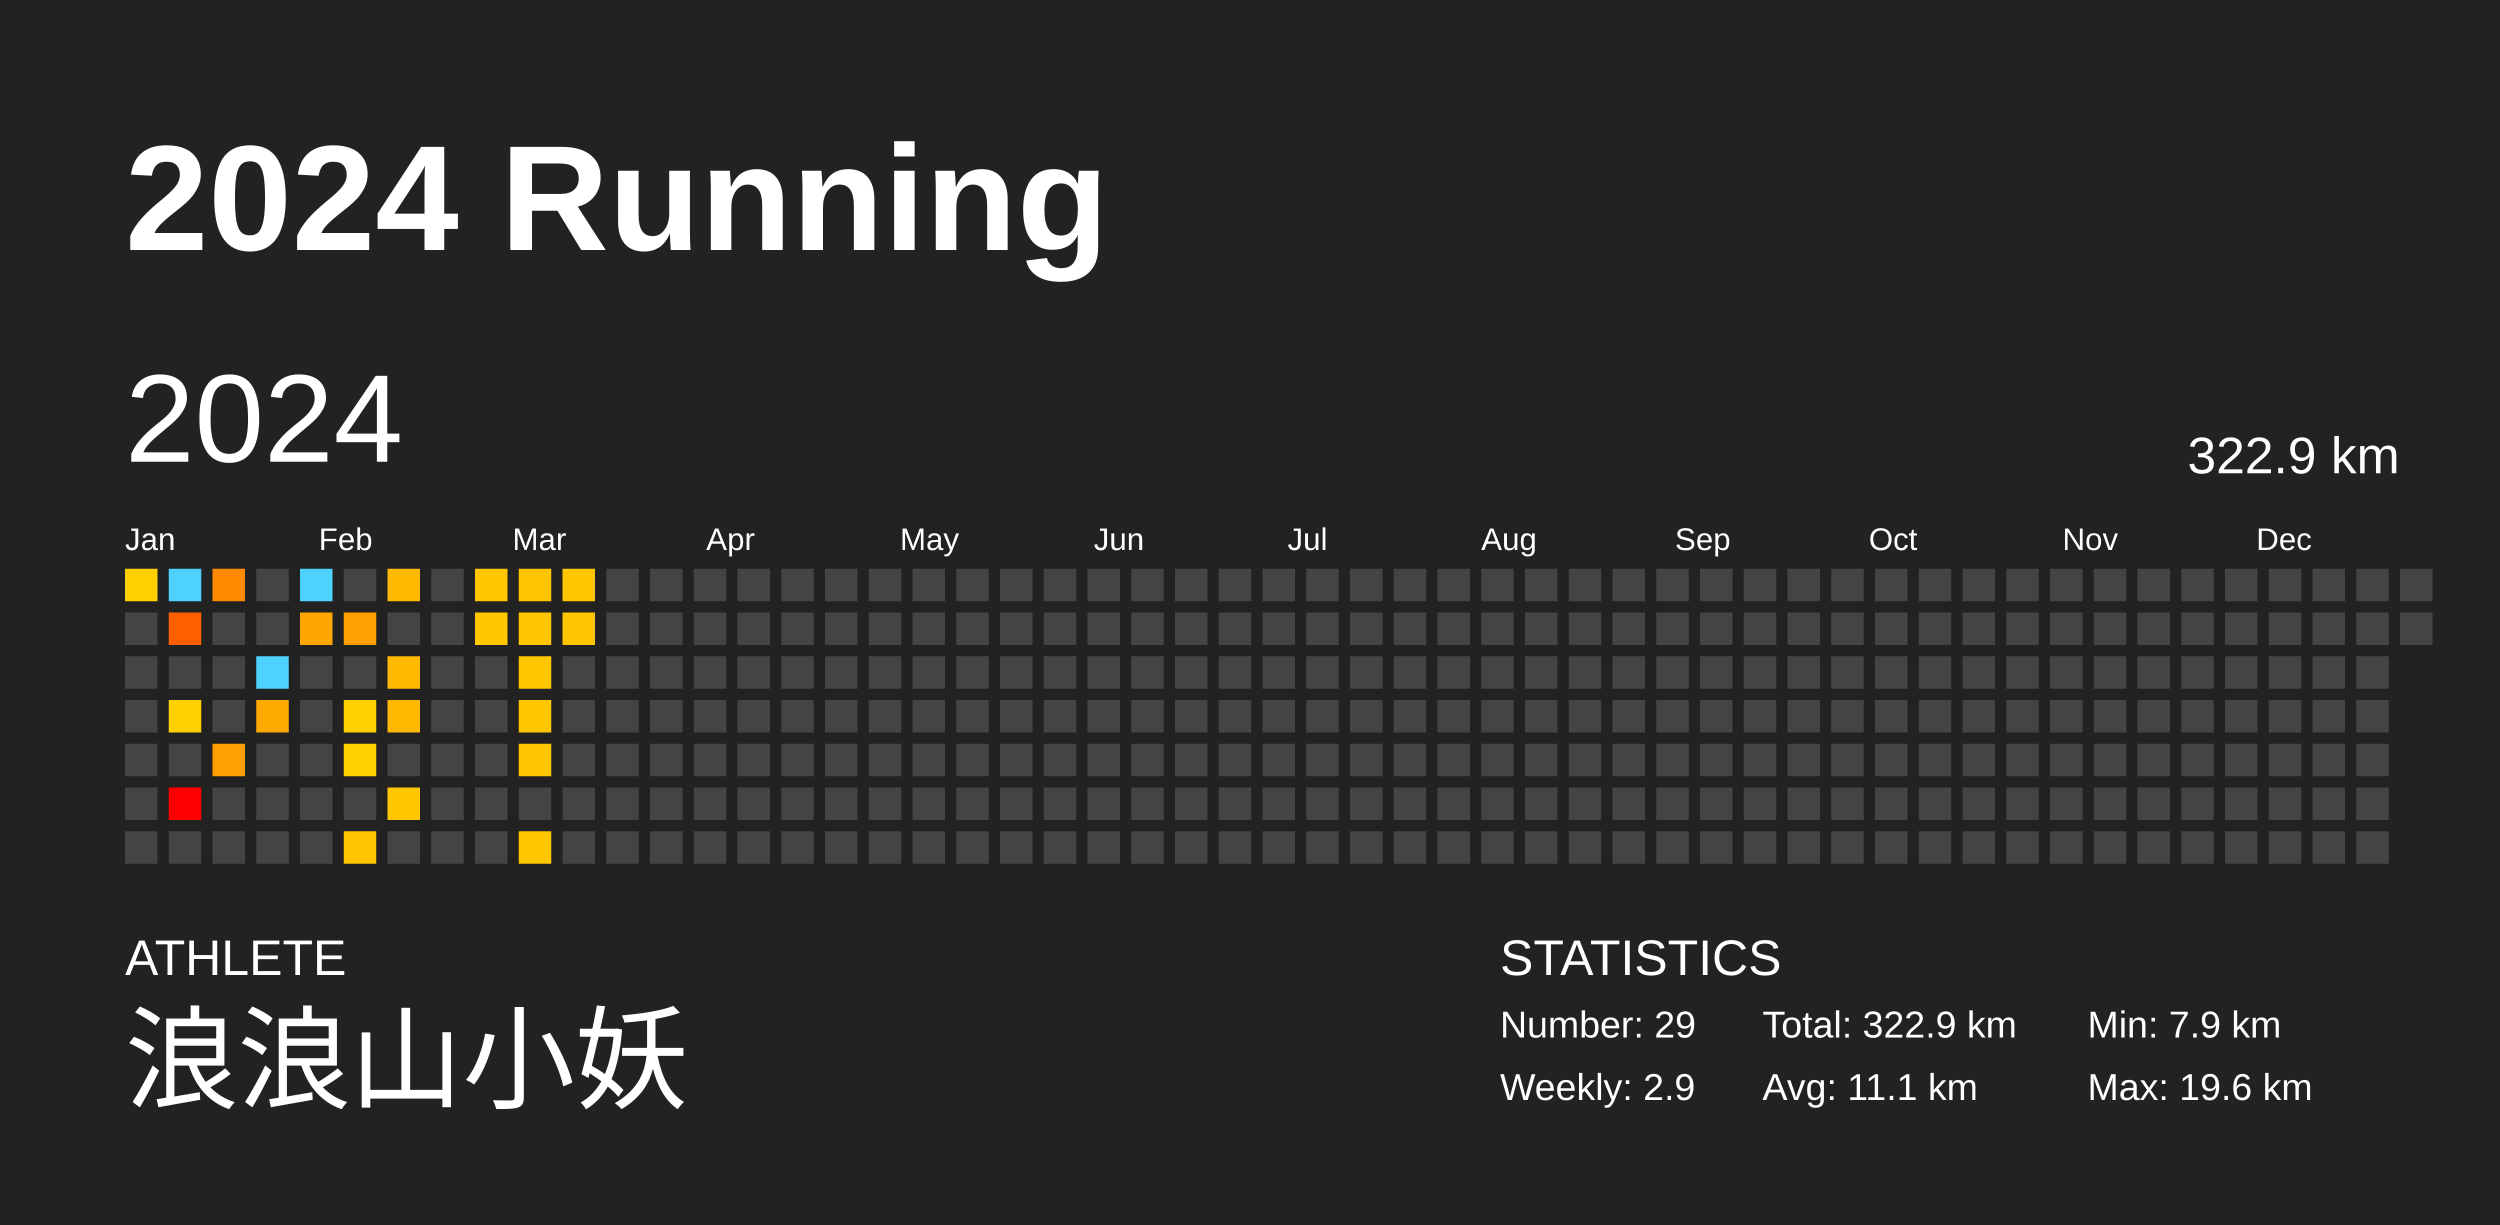
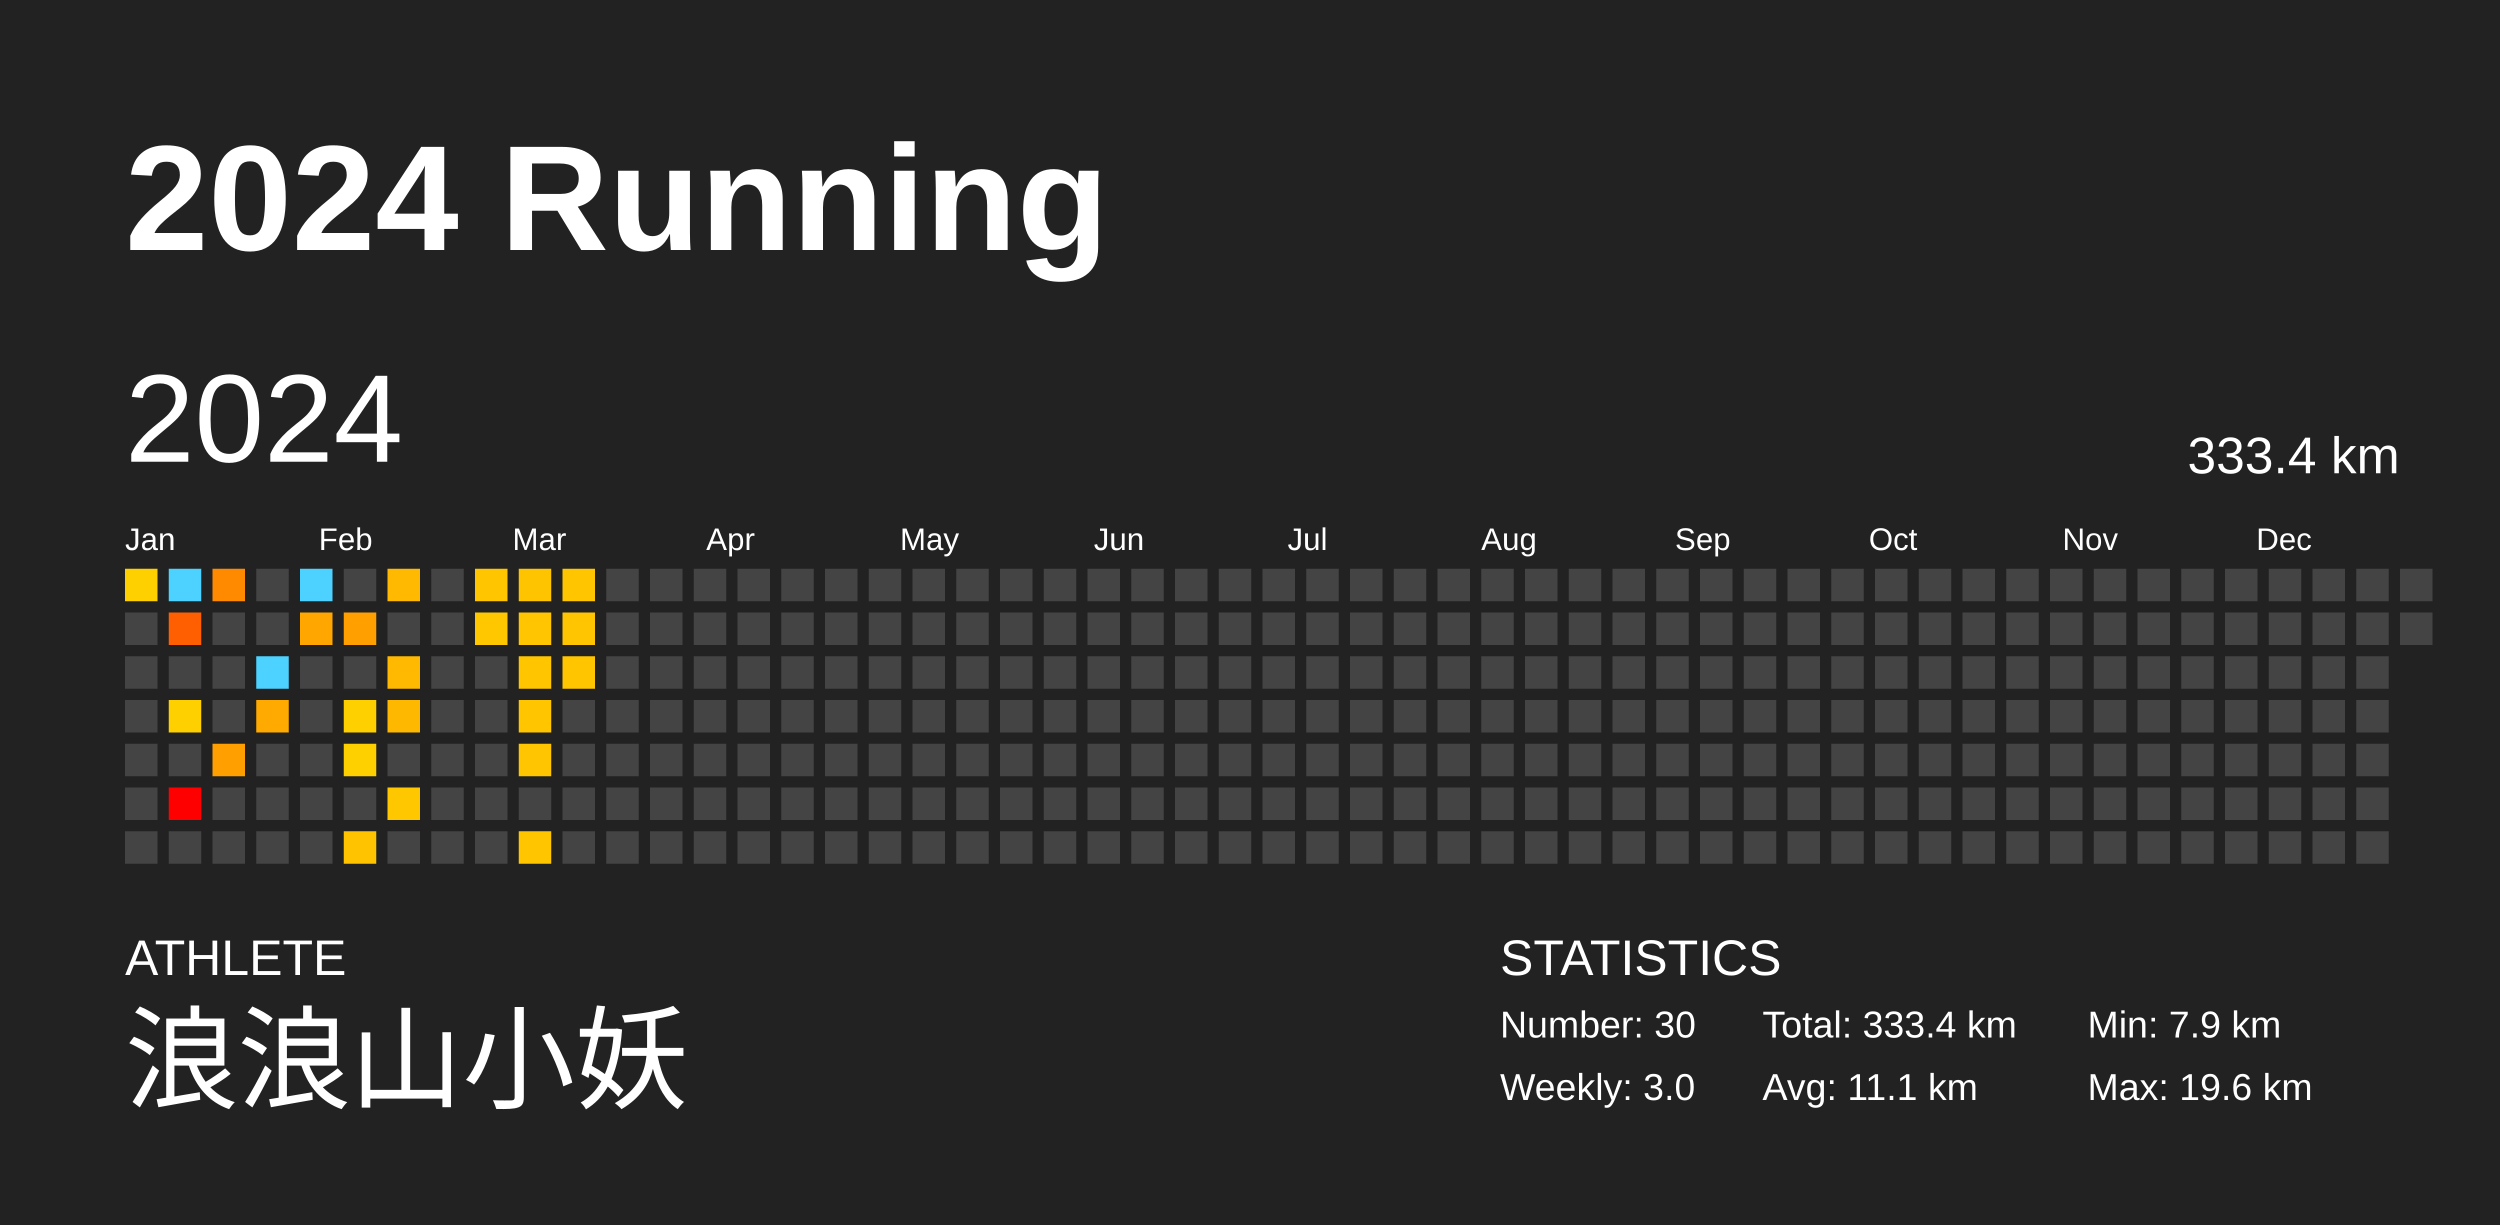
<svg xmlns="http://www.w3.org/2000/svg" baseProfile="full" height="98mm" version="1.1" viewBox="0,0,200,98" width="200mm">
  <defs />
  <rect fill="#222222" height="98" width="200" x="0" y="0" />
  <text fill="#FFFFFF" style="font-size:12px; font-family:Arial; font-weight:bold;" x="10" y="20">2024 Running</text>
  <text fill="#FFFFFF" style="font-size:4px; font-family:Arial" x="10" y="78">ATHLETE</text>
  <text fill="#FFFFFF" style="font-size:9px; font-family:Arial" x="10" y="88">浪浪山小妖</text>
  <text fill="#FFFFFF" style="font-size:4px; font-family:Arial" x="120" y="78">STATISTICS</text>
-   <text fill="#FFFFFF" style="font-size:3px; font-family:Arial" x="120" y="83">Number: 29</text>
-   <text fill="#FFFFFF" style="font-size:3px; font-family:Arial" x="120" y="88">Weekly: 2.9</text>
-   <text fill="#FFFFFF" style="font-size:3px; font-family:Arial" x="141" y="83">Total: 322.9 km</text>
+   <text fill="#FFFFFF" style="font-size:3px; font-family:Arial" x="120" y="83">Number: 30</text>
+   <text fill="#FFFFFF" style="font-size:3px; font-family:Arial" x="120" y="88">Weekly: 3.0</text>
+   <text fill="#FFFFFF" style="font-size:3px; font-family:Arial" x="141" y="83">Total: 333.4 km</text>
  <text fill="#FFFFFF" style="font-size:3px; font-family:Arial" x="141" y="88">Avg: 11.1 km</text>
  <text fill="#FFFFFF" style="font-size:3px; font-family:Arial" x="167" y="83">Min: 7.9 km</text>
  <text fill="#FFFFFF" style="font-size:3px; font-family:Arial" x="167" y="88">Max: 19.6 km</text>
  <text dominant-baseline="hanging" fill="#FFFFFF" style="font-size:10.0px; font-family:Arial;" x="10" y="30">2024</text>
-   <text dominant-baseline="hanging" fill="#FFFFFF" style="font-size:4.125px; font-family:Arial;" x="175" y="35">322.9 km</text>
+   <text dominant-baseline="hanging" fill="#FFFFFF" style="font-size:4.125px; font-family:Arial;" x="175" y="35">333.4 km</text>
  <text fill="#FFFFFF" style="font-size:2.5px; font-family:Arial" x="10.0" y="44">Jan</text>
  <text fill="#FFFFFF" style="font-size:2.5px; font-family:Arial" x="25.5" y="44">Feb</text>
  <text fill="#FFFFFF" style="font-size:2.5px; font-family:Arial" x="41.0" y="44">Mar</text>
  <text fill="#FFFFFF" style="font-size:2.5px; font-family:Arial" x="56.5" y="44">Apr</text>
  <text fill="#FFFFFF" style="font-size:2.5px; font-family:Arial" x="72.0" y="44">May</text>
  <text fill="#FFFFFF" style="font-size:2.5px; font-family:Arial" x="87.5" y="44">Jun</text>
  <text fill="#FFFFFF" style="font-size:2.5px; font-family:Arial" x="103.0" y="44">Jul</text>
  <text fill="#FFFFFF" style="font-size:2.5px; font-family:Arial" x="118.5" y="44">Aug</text>
  <text fill="#FFFFFF" style="font-size:2.5px; font-family:Arial" x="134.0" y="44">Sep</text>
  <text fill="#FFFFFF" style="font-size:2.5px; font-family:Arial" x="149.5" y="44">Oct</text>
  <text fill="#FFFFFF" style="font-size:2.5px; font-family:Arial" x="165.0" y="44">Nov</text>
  <text fill="#FFFFFF" style="font-size:2.5px; font-family:Arial" x="180.5" y="44">Dec</text>
  <rect fill="#ffd000" height="2.6" width="2.6" x="10.0" y="45.5" />
  <rect fill="#444444" height="2.6" width="2.6" x="10.0" y="49.0" />
  <rect fill="#444444" height="2.6" width="2.6" x="10.0" y="52.5" />
  <rect fill="#444444" height="2.6" width="2.6" x="10.0" y="56.0" />
  <rect fill="#444444" height="2.6" width="2.6" x="10.0" y="59.5" />
  <rect fill="#444444" height="2.6" width="2.6" x="10.0" y="63.0" />
  <rect fill="#444444" height="2.6" width="2.6" x="10.0" y="66.5" />
  <rect fill="#4dd2ff" height="2.6" width="2.6" x="13.5" y="45.5" />
  <rect fill="#ff5f00" height="2.6" width="2.6" x="13.5" y="49.0" />
  <rect fill="#444444" height="2.6" width="2.6" x="13.5" y="52.5" />
  <rect fill="#ffd000" height="2.6" width="2.6" x="13.5" y="56.0" />
  <rect fill="#444444" height="2.6" width="2.6" x="13.5" y="59.5" />
  <rect fill="#ff0000" height="2.6" width="2.6" x="13.5" y="63.0" />
  <rect fill="#444444" height="2.6" width="2.6" x="13.5" y="66.5" />
  <rect fill="#ff8a00" height="2.6" width="2.6" x="17.0" y="45.5" />
  <rect fill="#444444" height="2.6" width="2.6" x="17.0" y="49.0" />
  <rect fill="#444444" height="2.6" width="2.6" x="17.0" y="52.5" />
  <rect fill="#444444" height="2.6" width="2.6" x="17.0" y="56.0" />
  <rect fill="#ffa000" height="2.6" width="2.6" x="17.0" y="59.5" />
  <rect fill="#444444" height="2.6" width="2.6" x="17.0" y="63.0" />
  <rect fill="#444444" height="2.6" width="2.6" x="17.0" y="66.5" />
  <rect fill="#444444" height="2.6" width="2.6" x="20.5" y="45.5" />
  <rect fill="#444444" height="2.6" width="2.6" x="20.5" y="49.0" />
  <rect fill="#4dd2ff" height="2.6" width="2.6" x="20.5" y="52.5" />
  <rect fill="#ffaa00" height="2.6" width="2.6" x="20.5" y="56.0" />
  <rect fill="#444444" height="2.6" width="2.6" x="20.5" y="59.5" />
  <rect fill="#444444" height="2.6" width="2.6" x="20.5" y="63.0" />
  <rect fill="#444444" height="2.6" width="2.6" x="20.5" y="66.5" />
  <rect fill="#4dd2ff" height="2.6" width="2.6" x="24.0" y="45.5" />
  <rect fill="#ffa600" height="2.6" width="2.6" x="24.0" y="49.0" />
  <rect fill="#444444" height="2.6" width="2.6" x="24.0" y="52.5" />
  <rect fill="#444444" height="2.6" width="2.6" x="24.0" y="56.0" />
  <rect fill="#444444" height="2.6" width="2.6" x="24.0" y="59.5" />
  <rect fill="#444444" height="2.6" width="2.6" x="24.0" y="63.0" />
  <rect fill="#444444" height="2.6" width="2.6" x="24.0" y="66.5" />
  <rect fill="#444444" height="2.6" width="2.6" x="27.5" y="45.5" />
  <rect fill="#ffa000" height="2.6" width="2.6" x="27.5" y="49.0" />
  <rect fill="#444444" height="2.6" width="2.6" x="27.5" y="52.5" />
  <rect fill="#ffd000" height="2.6" width="2.6" x="27.5" y="56.0" />
  <rect fill="#ffd000" height="2.6" width="2.6" x="27.5" y="59.5" />
  <rect fill="#444444" height="2.6" width="2.6" x="27.5" y="63.0" />
  <rect fill="#ffc300" height="2.6" width="2.6" x="27.5" y="66.5" />
  <rect fill="#ffb900" height="2.6" width="2.6" x="31.0" y="45.5" />
  <rect fill="#444444" height="2.6" width="2.6" x="31.0" y="49.0" />
  <rect fill="#ffb900" height="2.6" width="2.6" x="31.0" y="52.5" />
  <rect fill="#ffb800" height="2.6" width="2.6" x="31.0" y="56.0" />
  <rect fill="#444444" height="2.6" width="2.6" x="31.0" y="59.5" />
  <rect fill="#ffc700" height="2.6" width="2.6" x="31.0" y="63.0" />
  <rect fill="#444444" height="2.6" width="2.6" x="31.0" y="66.5" />
  <rect fill="#444444" height="2.6" width="2.6" x="34.5" y="45.5" />
  <rect fill="#444444" height="2.6" width="2.6" x="34.5" y="49.0" />
  <rect fill="#444444" height="2.6" width="2.6" x="34.5" y="52.5" />
  <rect fill="#444444" height="2.6" width="2.6" x="34.5" y="56.0" />
  <rect fill="#444444" height="2.6" width="2.6" x="34.5" y="59.5" />
  <rect fill="#444444" height="2.6" width="2.6" x="34.5" y="63.0" />
  <rect fill="#444444" height="2.6" width="2.6" x="34.5" y="66.5" />
  <rect fill="#ffc600" height="2.6" width="2.6" x="38.0" y="45.5" />
  <rect fill="#ffc700" height="2.6" width="2.6" x="38.0" y="49.0" />
  <rect fill="#444444" height="2.6" width="2.6" x="38.0" y="52.5" />
  <rect fill="#444444" height="2.6" width="2.6" x="38.0" y="56.0" />
  <rect fill="#444444" height="2.6" width="2.6" x="38.0" y="59.5" />
  <rect fill="#444444" height="2.6" width="2.6" x="38.0" y="63.0" />
  <rect fill="#444444" height="2.6" width="2.6" x="38.0" y="66.5" />
  <rect fill="#ffc400" height="2.6" width="2.6" x="41.5" y="45.5" />
  <rect fill="#ffc500" height="2.6" width="2.6" x="41.5" y="49.0" />
  <rect fill="#ffc600" height="2.6" width="2.6" x="41.5" y="52.5" />
  <rect fill="#ffc600" height="2.6" width="2.6" x="41.5" y="56.0" />
  <rect fill="#ffc500" height="2.6" width="2.6" x="41.5" y="59.5" />
  <rect fill="#444444" height="2.6" width="2.6" x="41.5" y="63.0" />
  <rect fill="#ffc600" height="2.6" width="2.6" x="41.5" y="66.5" />
  <rect fill="#ffc600" height="2.6" width="2.6" x="45.0" y="45.5" />
  <rect fill="#ffc500" height="2.6" width="2.6" x="45.0" y="49.0" />
-   <rect fill="#444444" height="2.6" width="2.6" x="45.0" y="52.5" />
+   <rect fill="#ffc600" height="2.6" width="2.6" x="45.0" y="52.5" />
  <rect fill="#444444" height="2.6" width="2.6" x="45.0" y="56.0" />
  <rect fill="#444444" height="2.6" width="2.6" x="45.0" y="59.5" />
  <rect fill="#444444" height="2.6" width="2.6" x="45.0" y="63.0" />
  <rect fill="#444444" height="2.6" width="2.6" x="45.0" y="66.5" />
  <rect fill="#444444" height="2.6" width="2.6" x="48.5" y="45.5" />
  <rect fill="#444444" height="2.6" width="2.6" x="48.5" y="49.0" />
  <rect fill="#444444" height="2.6" width="2.6" x="48.5" y="52.5" />
  <rect fill="#444444" height="2.6" width="2.6" x="48.5" y="56.0" />
  <rect fill="#444444" height="2.6" width="2.6" x="48.5" y="59.5" />
  <rect fill="#444444" height="2.6" width="2.6" x="48.5" y="63.0" />
  <rect fill="#444444" height="2.6" width="2.6" x="48.5" y="66.5" />
  <rect fill="#444444" height="2.6" width="2.6" x="52.0" y="45.5" />
  <rect fill="#444444" height="2.6" width="2.6" x="52.0" y="49.0" />
  <rect fill="#444444" height="2.6" width="2.6" x="52.0" y="52.5" />
  <rect fill="#444444" height="2.6" width="2.6" x="52.0" y="56.0" />
  <rect fill="#444444" height="2.6" width="2.6" x="52.0" y="59.5" />
  <rect fill="#444444" height="2.6" width="2.6" x="52.0" y="63.0" />
  <rect fill="#444444" height="2.6" width="2.6" x="52.0" y="66.5" />
  <rect fill="#444444" height="2.6" width="2.6" x="55.5" y="45.5" />
  <rect fill="#444444" height="2.6" width="2.6" x="55.5" y="49.0" />
  <rect fill="#444444" height="2.6" width="2.6" x="55.5" y="52.5" />
  <rect fill="#444444" height="2.6" width="2.6" x="55.5" y="56.0" />
  <rect fill="#444444" height="2.6" width="2.6" x="55.5" y="59.5" />
  <rect fill="#444444" height="2.6" width="2.6" x="55.5" y="63.0" />
  <rect fill="#444444" height="2.6" width="2.6" x="55.5" y="66.5" />
  <rect fill="#444444" height="2.6" width="2.6" x="59.0" y="45.5" />
  <rect fill="#444444" height="2.6" width="2.6" x="59.0" y="49.0" />
  <rect fill="#444444" height="2.6" width="2.6" x="59.0" y="52.5" />
  <rect fill="#444444" height="2.6" width="2.6" x="59.0" y="56.0" />
  <rect fill="#444444" height="2.6" width="2.6" x="59.0" y="59.5" />
  <rect fill="#444444" height="2.6" width="2.6" x="59.0" y="63.0" />
  <rect fill="#444444" height="2.6" width="2.6" x="59.0" y="66.5" />
  <rect fill="#444444" height="2.6" width="2.6" x="62.5" y="45.5" />
  <rect fill="#444444" height="2.6" width="2.6" x="62.5" y="49.0" />
  <rect fill="#444444" height="2.6" width="2.6" x="62.5" y="52.5" />
  <rect fill="#444444" height="2.6" width="2.6" x="62.5" y="56.0" />
  <rect fill="#444444" height="2.6" width="2.6" x="62.5" y="59.5" />
  <rect fill="#444444" height="2.6" width="2.6" x="62.5" y="63.0" />
  <rect fill="#444444" height="2.6" width="2.6" x="62.5" y="66.5" />
  <rect fill="#444444" height="2.6" width="2.6" x="66.0" y="45.5" />
  <rect fill="#444444" height="2.6" width="2.6" x="66.0" y="49.0" />
  <rect fill="#444444" height="2.6" width="2.6" x="66.0" y="52.5" />
  <rect fill="#444444" height="2.6" width="2.6" x="66.0" y="56.0" />
  <rect fill="#444444" height="2.6" width="2.6" x="66.0" y="59.5" />
  <rect fill="#444444" height="2.6" width="2.6" x="66.0" y="63.0" />
  <rect fill="#444444" height="2.6" width="2.6" x="66.0" y="66.5" />
  <rect fill="#444444" height="2.6" width="2.6" x="69.5" y="45.5" />
  <rect fill="#444444" height="2.6" width="2.6" x="69.5" y="49.0" />
  <rect fill="#444444" height="2.6" width="2.6" x="69.5" y="52.5" />
  <rect fill="#444444" height="2.6" width="2.6" x="69.5" y="56.0" />
  <rect fill="#444444" height="2.6" width="2.6" x="69.5" y="59.5" />
  <rect fill="#444444" height="2.6" width="2.6" x="69.5" y="63.0" />
  <rect fill="#444444" height="2.6" width="2.6" x="69.5" y="66.5" />
  <rect fill="#444444" height="2.6" width="2.6" x="73.0" y="45.5" />
  <rect fill="#444444" height="2.6" width="2.6" x="73.0" y="49.0" />
  <rect fill="#444444" height="2.6" width="2.6" x="73.0" y="52.5" />
  <rect fill="#444444" height="2.6" width="2.6" x="73.0" y="56.0" />
  <rect fill="#444444" height="2.6" width="2.6" x="73.0" y="59.5" />
  <rect fill="#444444" height="2.6" width="2.6" x="73.0" y="63.0" />
  <rect fill="#444444" height="2.6" width="2.6" x="73.0" y="66.5" />
  <rect fill="#444444" height="2.6" width="2.6" x="76.5" y="45.5" />
  <rect fill="#444444" height="2.6" width="2.6" x="76.5" y="49.0" />
  <rect fill="#444444" height="2.6" width="2.6" x="76.5" y="52.5" />
  <rect fill="#444444" height="2.6" width="2.6" x="76.5" y="56.0" />
  <rect fill="#444444" height="2.6" width="2.6" x="76.5" y="59.5" />
  <rect fill="#444444" height="2.6" width="2.6" x="76.5" y="63.0" />
  <rect fill="#444444" height="2.6" width="2.6" x="76.5" y="66.5" />
  <rect fill="#444444" height="2.6" width="2.6" x="80.0" y="45.5" />
  <rect fill="#444444" height="2.6" width="2.6" x="80.0" y="49.0" />
  <rect fill="#444444" height="2.6" width="2.6" x="80.0" y="52.5" />
  <rect fill="#444444" height="2.6" width="2.6" x="80.0" y="56.0" />
  <rect fill="#444444" height="2.6" width="2.6" x="80.0" y="59.5" />
  <rect fill="#444444" height="2.6" width="2.6" x="80.0" y="63.0" />
  <rect fill="#444444" height="2.6" width="2.6" x="80.0" y="66.5" />
  <rect fill="#444444" height="2.6" width="2.6" x="83.5" y="45.5" />
  <rect fill="#444444" height="2.6" width="2.6" x="83.5" y="49.0" />
  <rect fill="#444444" height="2.6" width="2.6" x="83.5" y="52.5" />
  <rect fill="#444444" height="2.6" width="2.6" x="83.5" y="56.0" />
  <rect fill="#444444" height="2.6" width="2.6" x="83.5" y="59.5" />
  <rect fill="#444444" height="2.6" width="2.6" x="83.5" y="63.0" />
  <rect fill="#444444" height="2.6" width="2.6" x="83.5" y="66.5" />
  <rect fill="#444444" height="2.6" width="2.6" x="87.0" y="45.5" />
  <rect fill="#444444" height="2.6" width="2.6" x="87.0" y="49.0" />
  <rect fill="#444444" height="2.6" width="2.6" x="87.0" y="52.5" />
  <rect fill="#444444" height="2.6" width="2.6" x="87.0" y="56.0" />
  <rect fill="#444444" height="2.6" width="2.6" x="87.0" y="59.5" />
  <rect fill="#444444" height="2.6" width="2.6" x="87.0" y="63.0" />
  <rect fill="#444444" height="2.6" width="2.6" x="87.0" y="66.5" />
  <rect fill="#444444" height="2.6" width="2.6" x="90.5" y="45.5" />
  <rect fill="#444444" height="2.6" width="2.6" x="90.5" y="49.0" />
  <rect fill="#444444" height="2.6" width="2.6" x="90.5" y="52.5" />
  <rect fill="#444444" height="2.6" width="2.6" x="90.5" y="56.0" />
  <rect fill="#444444" height="2.6" width="2.6" x="90.5" y="59.5" />
  <rect fill="#444444" height="2.6" width="2.6" x="90.5" y="63.0" />
  <rect fill="#444444" height="2.6" width="2.6" x="90.5" y="66.5" />
  <rect fill="#444444" height="2.6" width="2.6" x="94.0" y="45.5" />
  <rect fill="#444444" height="2.6" width="2.6" x="94.0" y="49.0" />
  <rect fill="#444444" height="2.6" width="2.6" x="94.0" y="52.5" />
  <rect fill="#444444" height="2.6" width="2.6" x="94.0" y="56.0" />
  <rect fill="#444444" height="2.6" width="2.6" x="94.0" y="59.5" />
  <rect fill="#444444" height="2.6" width="2.6" x="94.0" y="63.0" />
  <rect fill="#444444" height="2.6" width="2.6" x="94.0" y="66.5" />
  <rect fill="#444444" height="2.6" width="2.6" x="97.5" y="45.5" />
  <rect fill="#444444" height="2.6" width="2.6" x="97.5" y="49.0" />
  <rect fill="#444444" height="2.6" width="2.6" x="97.5" y="52.5" />
  <rect fill="#444444" height="2.6" width="2.6" x="97.5" y="56.0" />
  <rect fill="#444444" height="2.6" width="2.6" x="97.5" y="59.5" />
  <rect fill="#444444" height="2.6" width="2.6" x="97.5" y="63.0" />
  <rect fill="#444444" height="2.6" width="2.6" x="97.5" y="66.5" />
  <rect fill="#444444" height="2.6" width="2.6" x="101.0" y="45.5" />
  <rect fill="#444444" height="2.6" width="2.6" x="101.0" y="49.0" />
  <rect fill="#444444" height="2.6" width="2.6" x="101.0" y="52.5" />
  <rect fill="#444444" height="2.6" width="2.6" x="101.0" y="56.0" />
  <rect fill="#444444" height="2.6" width="2.6" x="101.0" y="59.5" />
  <rect fill="#444444" height="2.6" width="2.6" x="101.0" y="63.0" />
  <rect fill="#444444" height="2.6" width="2.6" x="101.0" y="66.5" />
  <rect fill="#444444" height="2.6" width="2.6" x="104.5" y="45.5" />
  <rect fill="#444444" height="2.6" width="2.6" x="104.5" y="49.0" />
  <rect fill="#444444" height="2.6" width="2.6" x="104.5" y="52.5" />
  <rect fill="#444444" height="2.6" width="2.6" x="104.5" y="56.0" />
  <rect fill="#444444" height="2.6" width="2.6" x="104.5" y="59.5" />
  <rect fill="#444444" height="2.6" width="2.6" x="104.5" y="63.0" />
  <rect fill="#444444" height="2.6" width="2.6" x="104.5" y="66.5" />
  <rect fill="#444444" height="2.6" width="2.6" x="108.0" y="45.5" />
  <rect fill="#444444" height="2.6" width="2.6" x="108.0" y="49.0" />
  <rect fill="#444444" height="2.6" width="2.6" x="108.0" y="52.5" />
  <rect fill="#444444" height="2.6" width="2.6" x="108.0" y="56.0" />
  <rect fill="#444444" height="2.6" width="2.6" x="108.0" y="59.5" />
  <rect fill="#444444" height="2.6" width="2.6" x="108.0" y="63.0" />
  <rect fill="#444444" height="2.6" width="2.6" x="108.0" y="66.5" />
  <rect fill="#444444" height="2.6" width="2.6" x="111.5" y="45.5" />
  <rect fill="#444444" height="2.6" width="2.6" x="111.5" y="49.0" />
  <rect fill="#444444" height="2.6" width="2.6" x="111.5" y="52.5" />
  <rect fill="#444444" height="2.6" width="2.6" x="111.5" y="56.0" />
  <rect fill="#444444" height="2.6" width="2.6" x="111.5" y="59.5" />
  <rect fill="#444444" height="2.6" width="2.6" x="111.5" y="63.0" />
  <rect fill="#444444" height="2.6" width="2.6" x="111.5" y="66.5" />
  <rect fill="#444444" height="2.6" width="2.6" x="115.0" y="45.5" />
  <rect fill="#444444" height="2.6" width="2.6" x="115.0" y="49.0" />
  <rect fill="#444444" height="2.6" width="2.6" x="115.0" y="52.5" />
  <rect fill="#444444" height="2.6" width="2.6" x="115.0" y="56.0" />
  <rect fill="#444444" height="2.6" width="2.6" x="115.0" y="59.5" />
  <rect fill="#444444" height="2.6" width="2.6" x="115.0" y="63.0" />
  <rect fill="#444444" height="2.6" width="2.6" x="115.0" y="66.5" />
  <rect fill="#444444" height="2.6" width="2.6" x="118.5" y="45.5" />
  <rect fill="#444444" height="2.6" width="2.6" x="118.5" y="49.0" />
  <rect fill="#444444" height="2.6" width="2.6" x="118.5" y="52.5" />
  <rect fill="#444444" height="2.6" width="2.6" x="118.5" y="56.0" />
  <rect fill="#444444" height="2.6" width="2.6" x="118.5" y="59.5" />
  <rect fill="#444444" height="2.6" width="2.6" x="118.5" y="63.0" />
  <rect fill="#444444" height="2.6" width="2.6" x="118.5" y="66.5" />
  <rect fill="#444444" height="2.6" width="2.6" x="122.0" y="45.5" />
  <rect fill="#444444" height="2.6" width="2.6" x="122.0" y="49.0" />
  <rect fill="#444444" height="2.6" width="2.6" x="122.0" y="52.5" />
  <rect fill="#444444" height="2.6" width="2.6" x="122.0" y="56.0" />
  <rect fill="#444444" height="2.6" width="2.6" x="122.0" y="59.5" />
  <rect fill="#444444" height="2.6" width="2.6" x="122.0" y="63.0" />
  <rect fill="#444444" height="2.6" width="2.6" x="122.0" y="66.5" />
  <rect fill="#444444" height="2.6" width="2.6" x="125.5" y="45.5" />
  <rect fill="#444444" height="2.6" width="2.6" x="125.5" y="49.0" />
  <rect fill="#444444" height="2.6" width="2.6" x="125.5" y="52.5" />
  <rect fill="#444444" height="2.6" width="2.6" x="125.5" y="56.0" />
  <rect fill="#444444" height="2.6" width="2.6" x="125.5" y="59.5" />
  <rect fill="#444444" height="2.6" width="2.6" x="125.5" y="63.0" />
  <rect fill="#444444" height="2.6" width="2.6" x="125.5" y="66.5" />
  <rect fill="#444444" height="2.6" width="2.6" x="129.0" y="45.5" />
  <rect fill="#444444" height="2.6" width="2.6" x="129.0" y="49.0" />
  <rect fill="#444444" height="2.6" width="2.6" x="129.0" y="52.5" />
  <rect fill="#444444" height="2.6" width="2.6" x="129.0" y="56.0" />
  <rect fill="#444444" height="2.6" width="2.6" x="129.0" y="59.5" />
  <rect fill="#444444" height="2.6" width="2.6" x="129.0" y="63.0" />
  <rect fill="#444444" height="2.6" width="2.6" x="129.0" y="66.5" />
  <rect fill="#444444" height="2.6" width="2.6" x="132.5" y="45.5" />
  <rect fill="#444444" height="2.6" width="2.6" x="132.5" y="49.0" />
  <rect fill="#444444" height="2.6" width="2.6" x="132.5" y="52.5" />
  <rect fill="#444444" height="2.6" width="2.6" x="132.5" y="56.0" />
  <rect fill="#444444" height="2.6" width="2.6" x="132.5" y="59.5" />
  <rect fill="#444444" height="2.6" width="2.6" x="132.5" y="63.0" />
  <rect fill="#444444" height="2.6" width="2.6" x="132.5" y="66.5" />
  <rect fill="#444444" height="2.6" width="2.6" x="136.0" y="45.5" />
  <rect fill="#444444" height="2.6" width="2.6" x="136.0" y="49.0" />
  <rect fill="#444444" height="2.6" width="2.6" x="136.0" y="52.5" />
  <rect fill="#444444" height="2.6" width="2.6" x="136.0" y="56.0" />
  <rect fill="#444444" height="2.6" width="2.6" x="136.0" y="59.5" />
  <rect fill="#444444" height="2.6" width="2.6" x="136.0" y="63.0" />
  <rect fill="#444444" height="2.6" width="2.6" x="136.0" y="66.5" />
  <rect fill="#444444" height="2.6" width="2.6" x="139.5" y="45.5" />
  <rect fill="#444444" height="2.6" width="2.6" x="139.5" y="49.0" />
  <rect fill="#444444" height="2.6" width="2.6" x="139.5" y="52.5" />
  <rect fill="#444444" height="2.6" width="2.6" x="139.5" y="56.0" />
  <rect fill="#444444" height="2.6" width="2.6" x="139.5" y="59.5" />
  <rect fill="#444444" height="2.6" width="2.6" x="139.5" y="63.0" />
  <rect fill="#444444" height="2.6" width="2.6" x="139.5" y="66.5" />
  <rect fill="#444444" height="2.6" width="2.6" x="143.0" y="45.5" />
  <rect fill="#444444" height="2.6" width="2.6" x="143.0" y="49.0" />
  <rect fill="#444444" height="2.6" width="2.6" x="143.0" y="52.5" />
  <rect fill="#444444" height="2.6" width="2.6" x="143.0" y="56.0" />
  <rect fill="#444444" height="2.6" width="2.6" x="143.0" y="59.5" />
  <rect fill="#444444" height="2.6" width="2.6" x="143.0" y="63.0" />
  <rect fill="#444444" height="2.6" width="2.6" x="143.0" y="66.5" />
  <rect fill="#444444" height="2.6" width="2.6" x="146.5" y="45.5" />
  <rect fill="#444444" height="2.6" width="2.6" x="146.5" y="49.0" />
  <rect fill="#444444" height="2.6" width="2.6" x="146.5" y="52.5" />
  <rect fill="#444444" height="2.6" width="2.6" x="146.5" y="56.0" />
  <rect fill="#444444" height="2.6" width="2.6" x="146.5" y="59.5" />
  <rect fill="#444444" height="2.6" width="2.6" x="146.5" y="63.0" />
  <rect fill="#444444" height="2.6" width="2.6" x="146.5" y="66.5" />
  <rect fill="#444444" height="2.6" width="2.6" x="150.0" y="45.5" />
  <rect fill="#444444" height="2.6" width="2.6" x="150.0" y="49.0" />
  <rect fill="#444444" height="2.6" width="2.6" x="150.0" y="52.5" />
  <rect fill="#444444" height="2.6" width="2.6" x="150.0" y="56.0" />
  <rect fill="#444444" height="2.6" width="2.6" x="150.0" y="59.5" />
  <rect fill="#444444" height="2.6" width="2.6" x="150.0" y="63.0" />
  <rect fill="#444444" height="2.6" width="2.6" x="150.0" y="66.5" />
  <rect fill="#444444" height="2.6" width="2.6" x="153.5" y="45.5" />
  <rect fill="#444444" height="2.6" width="2.6" x="153.5" y="49.0" />
  <rect fill="#444444" height="2.6" width="2.6" x="153.5" y="52.5" />
  <rect fill="#444444" height="2.6" width="2.6" x="153.5" y="56.0" />
  <rect fill="#444444" height="2.6" width="2.6" x="153.5" y="59.5" />
  <rect fill="#444444" height="2.6" width="2.6" x="153.5" y="63.0" />
  <rect fill="#444444" height="2.6" width="2.6" x="153.5" y="66.5" />
  <rect fill="#444444" height="2.6" width="2.6" x="157.0" y="45.5" />
  <rect fill="#444444" height="2.6" width="2.6" x="157.0" y="49.0" />
  <rect fill="#444444" height="2.6" width="2.6" x="157.0" y="52.5" />
  <rect fill="#444444" height="2.6" width="2.6" x="157.0" y="56.0" />
  <rect fill="#444444" height="2.6" width="2.6" x="157.0" y="59.5" />
  <rect fill="#444444" height="2.6" width="2.6" x="157.0" y="63.0" />
  <rect fill="#444444" height="2.6" width="2.6" x="157.0" y="66.5" />
  <rect fill="#444444" height="2.6" width="2.6" x="160.5" y="45.5" />
  <rect fill="#444444" height="2.6" width="2.6" x="160.5" y="49.0" />
  <rect fill="#444444" height="2.6" width="2.6" x="160.5" y="52.5" />
  <rect fill="#444444" height="2.6" width="2.6" x="160.5" y="56.0" />
  <rect fill="#444444" height="2.6" width="2.6" x="160.5" y="59.5" />
  <rect fill="#444444" height="2.6" width="2.6" x="160.5" y="63.0" />
  <rect fill="#444444" height="2.6" width="2.6" x="160.5" y="66.5" />
  <rect fill="#444444" height="2.6" width="2.6" x="164.0" y="45.5" />
  <rect fill="#444444" height="2.6" width="2.6" x="164.0" y="49.0" />
  <rect fill="#444444" height="2.6" width="2.6" x="164.0" y="52.5" />
  <rect fill="#444444" height="2.6" width="2.6" x="164.0" y="56.0" />
  <rect fill="#444444" height="2.6" width="2.6" x="164.0" y="59.5" />
  <rect fill="#444444" height="2.6" width="2.6" x="164.0" y="63.0" />
  <rect fill="#444444" height="2.6" width="2.6" x="164.0" y="66.5" />
  <rect fill="#444444" height="2.6" width="2.6" x="167.5" y="45.5" />
  <rect fill="#444444" height="2.6" width="2.6" x="167.5" y="49.0" />
  <rect fill="#444444" height="2.6" width="2.6" x="167.5" y="52.5" />
  <rect fill="#444444" height="2.6" width="2.6" x="167.5" y="56.0" />
  <rect fill="#444444" height="2.6" width="2.6" x="167.5" y="59.5" />
  <rect fill="#444444" height="2.6" width="2.6" x="167.5" y="63.0" />
  <rect fill="#444444" height="2.6" width="2.6" x="167.5" y="66.5" />
  <rect fill="#444444" height="2.6" width="2.6" x="171.0" y="45.5" />
  <rect fill="#444444" height="2.6" width="2.6" x="171.0" y="49.0" />
  <rect fill="#444444" height="2.6" width="2.6" x="171.0" y="52.5" />
  <rect fill="#444444" height="2.6" width="2.6" x="171.0" y="56.0" />
  <rect fill="#444444" height="2.6" width="2.6" x="171.0" y="59.5" />
  <rect fill="#444444" height="2.6" width="2.6" x="171.0" y="63.0" />
  <rect fill="#444444" height="2.6" width="2.6" x="171.0" y="66.5" />
  <rect fill="#444444" height="2.6" width="2.6" x="174.5" y="45.5" />
  <rect fill="#444444" height="2.6" width="2.6" x="174.5" y="49.0" />
  <rect fill="#444444" height="2.6" width="2.6" x="174.5" y="52.5" />
  <rect fill="#444444" height="2.6" width="2.6" x="174.5" y="56.0" />
  <rect fill="#444444" height="2.6" width="2.6" x="174.5" y="59.5" />
  <rect fill="#444444" height="2.6" width="2.6" x="174.5" y="63.0" />
  <rect fill="#444444" height="2.6" width="2.6" x="174.5" y="66.5" />
  <rect fill="#444444" height="2.6" width="2.6" x="178.0" y="45.5" />
  <rect fill="#444444" height="2.6" width="2.6" x="178.0" y="49.0" />
  <rect fill="#444444" height="2.6" width="2.6" x="178.0" y="52.5" />
  <rect fill="#444444" height="2.6" width="2.6" x="178.0" y="56.0" />
  <rect fill="#444444" height="2.6" width="2.6" x="178.0" y="59.5" />
  <rect fill="#444444" height="2.6" width="2.6" x="178.0" y="63.0" />
  <rect fill="#444444" height="2.6" width="2.6" x="178.0" y="66.5" />
  <rect fill="#444444" height="2.6" width="2.6" x="181.5" y="45.5" />
  <rect fill="#444444" height="2.6" width="2.6" x="181.5" y="49.0" />
  <rect fill="#444444" height="2.6" width="2.6" x="181.5" y="52.5" />
  <rect fill="#444444" height="2.6" width="2.6" x="181.5" y="56.0" />
  <rect fill="#444444" height="2.6" width="2.6" x="181.5" y="59.5" />
  <rect fill="#444444" height="2.6" width="2.6" x="181.5" y="63.0" />
  <rect fill="#444444" height="2.6" width="2.6" x="181.5" y="66.5" />
  <rect fill="#444444" height="2.6" width="2.6" x="185.0" y="45.5" />
  <rect fill="#444444" height="2.6" width="2.6" x="185.0" y="49.0" />
  <rect fill="#444444" height="2.6" width="2.6" x="185.0" y="52.5" />
  <rect fill="#444444" height="2.6" width="2.6" x="185.0" y="56.0" />
  <rect fill="#444444" height="2.6" width="2.6" x="185.0" y="59.5" />
  <rect fill="#444444" height="2.6" width="2.6" x="185.0" y="63.0" />
  <rect fill="#444444" height="2.6" width="2.6" x="185.0" y="66.5" />
  <rect fill="#444444" height="2.6" width="2.6" x="188.5" y="45.5" />
  <rect fill="#444444" height="2.6" width="2.6" x="188.5" y="49.0" />
  <rect fill="#444444" height="2.6" width="2.6" x="188.5" y="52.5" />
  <rect fill="#444444" height="2.6" width="2.6" x="188.5" y="56.0" />
  <rect fill="#444444" height="2.6" width="2.6" x="188.5" y="59.5" />
  <rect fill="#444444" height="2.6" width="2.6" x="188.5" y="63.0" />
  <rect fill="#444444" height="2.6" width="2.6" x="188.5" y="66.5" />
  <rect fill="#444444" height="2.6" width="2.6" x="192.0" y="45.5" />
  <rect fill="#444444" height="2.6" width="2.6" x="192.0" y="49.0" />
</svg>
